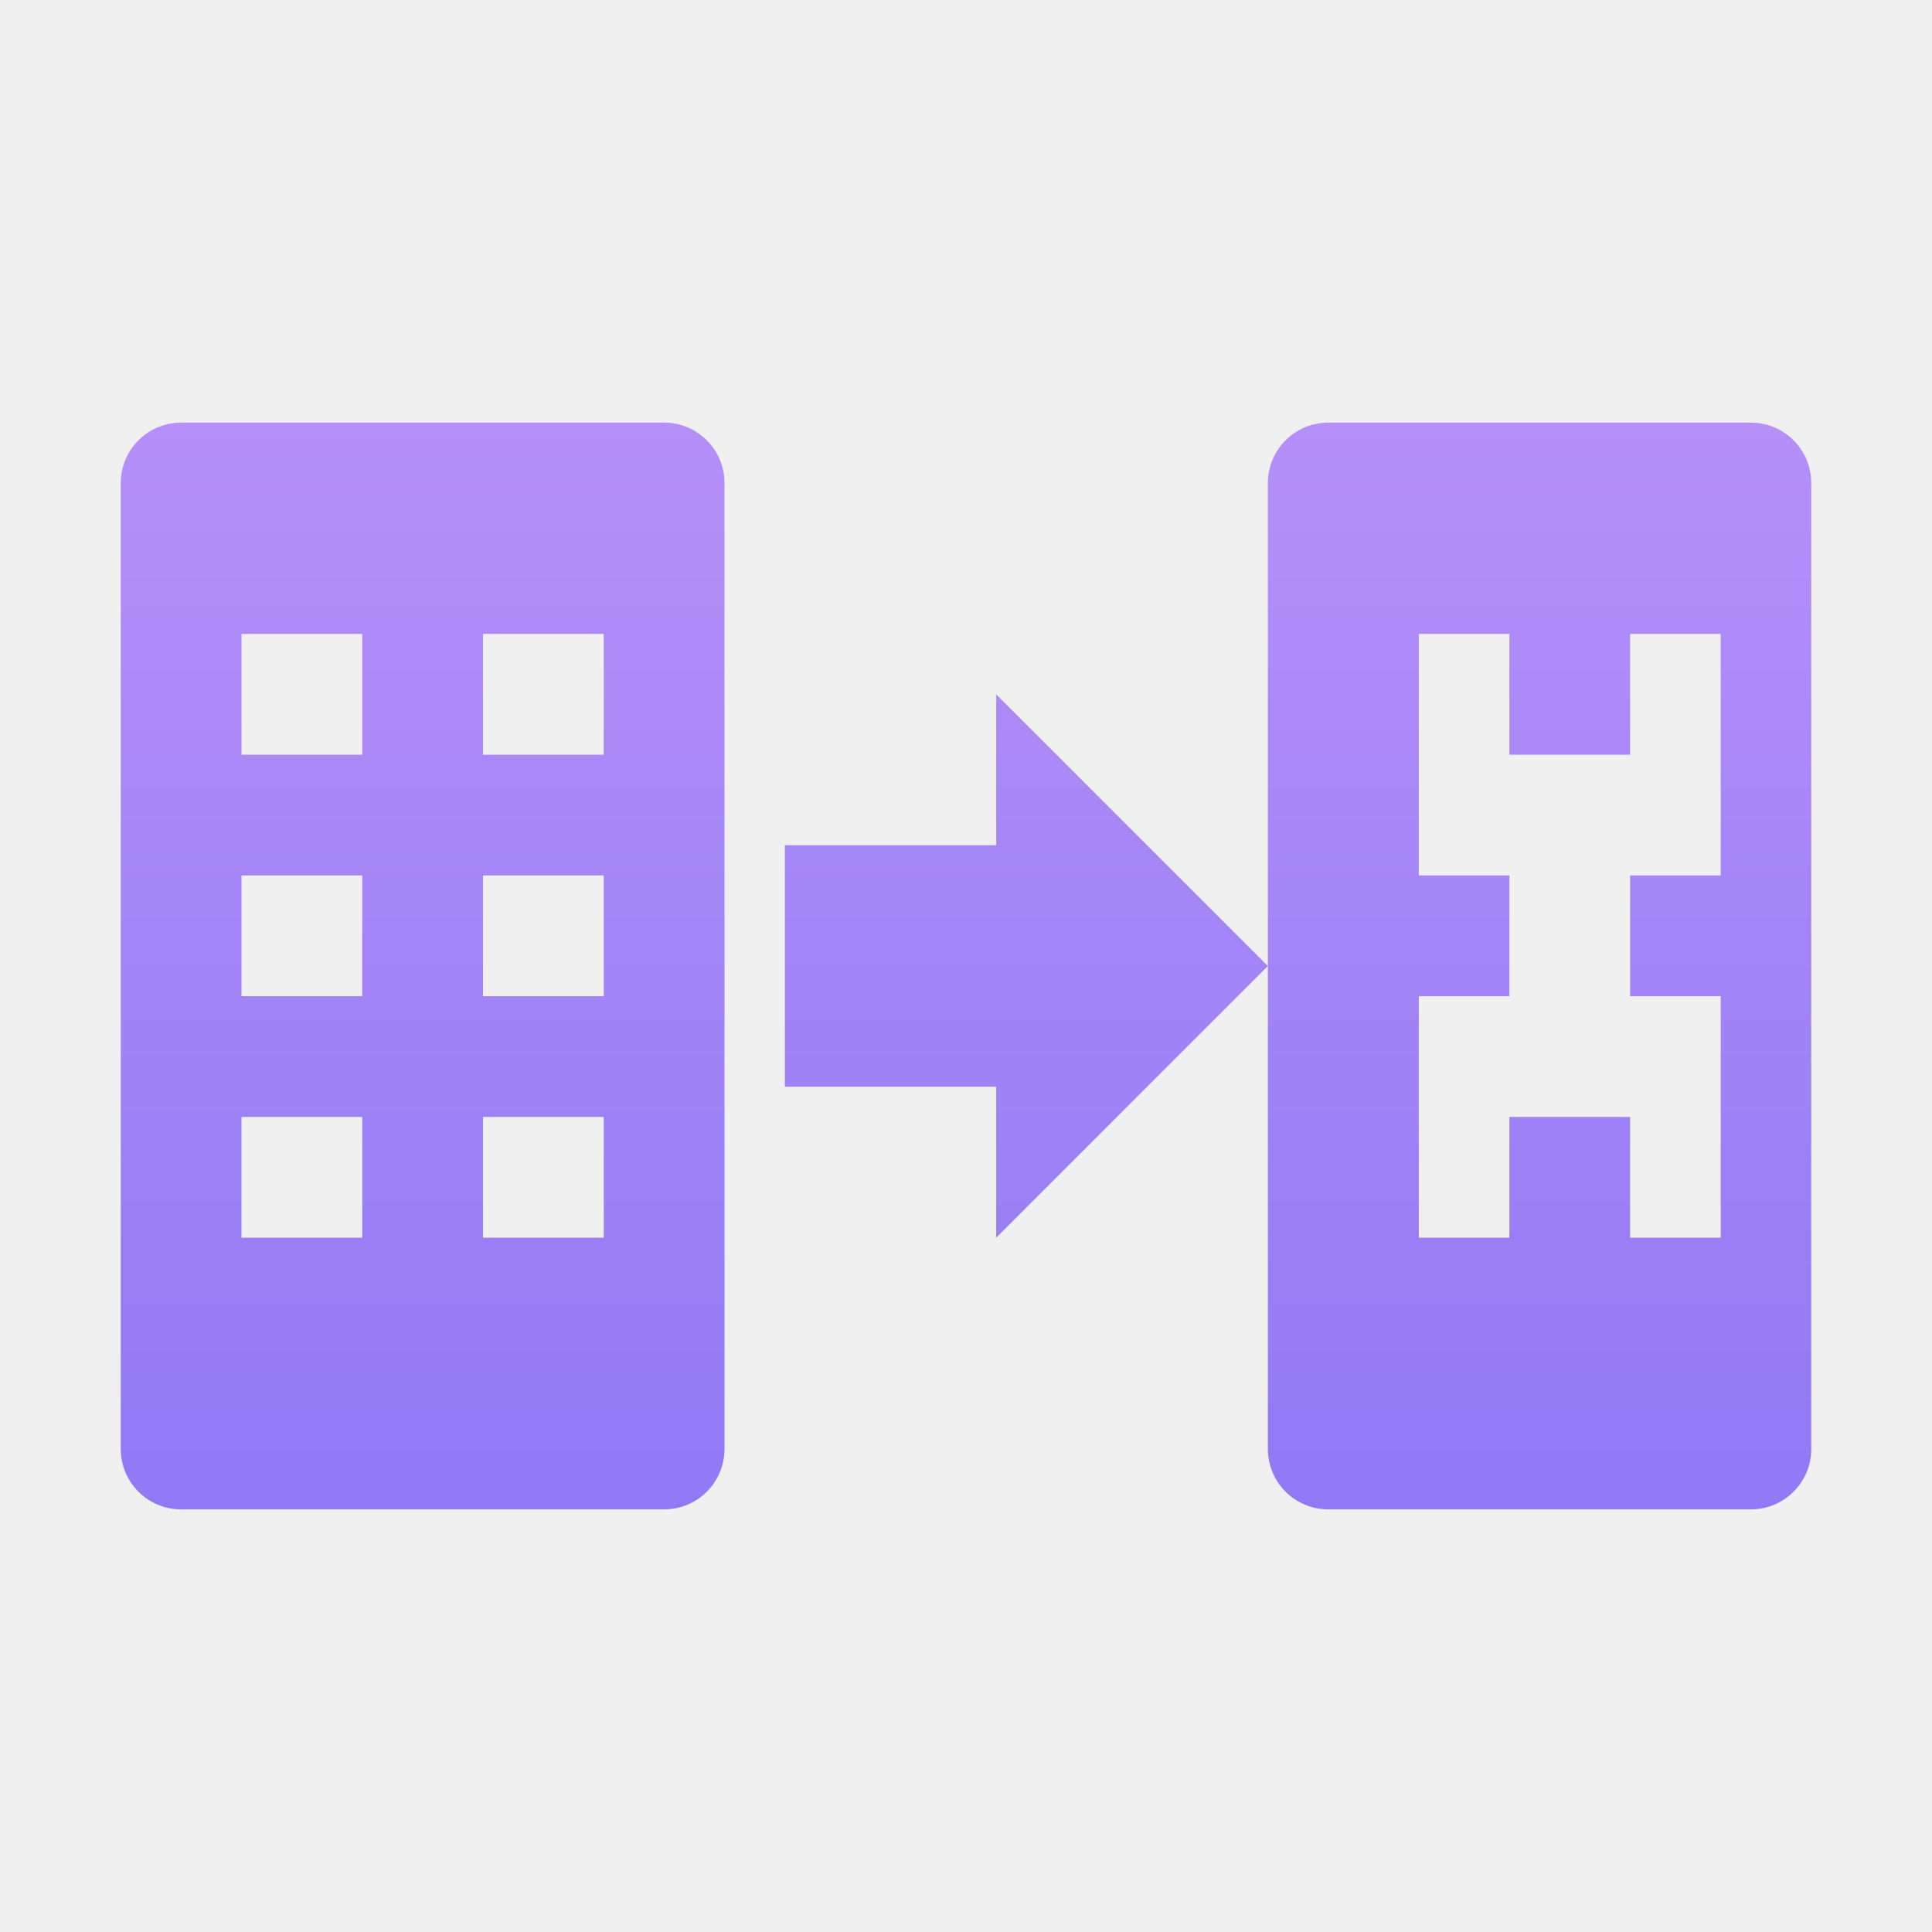
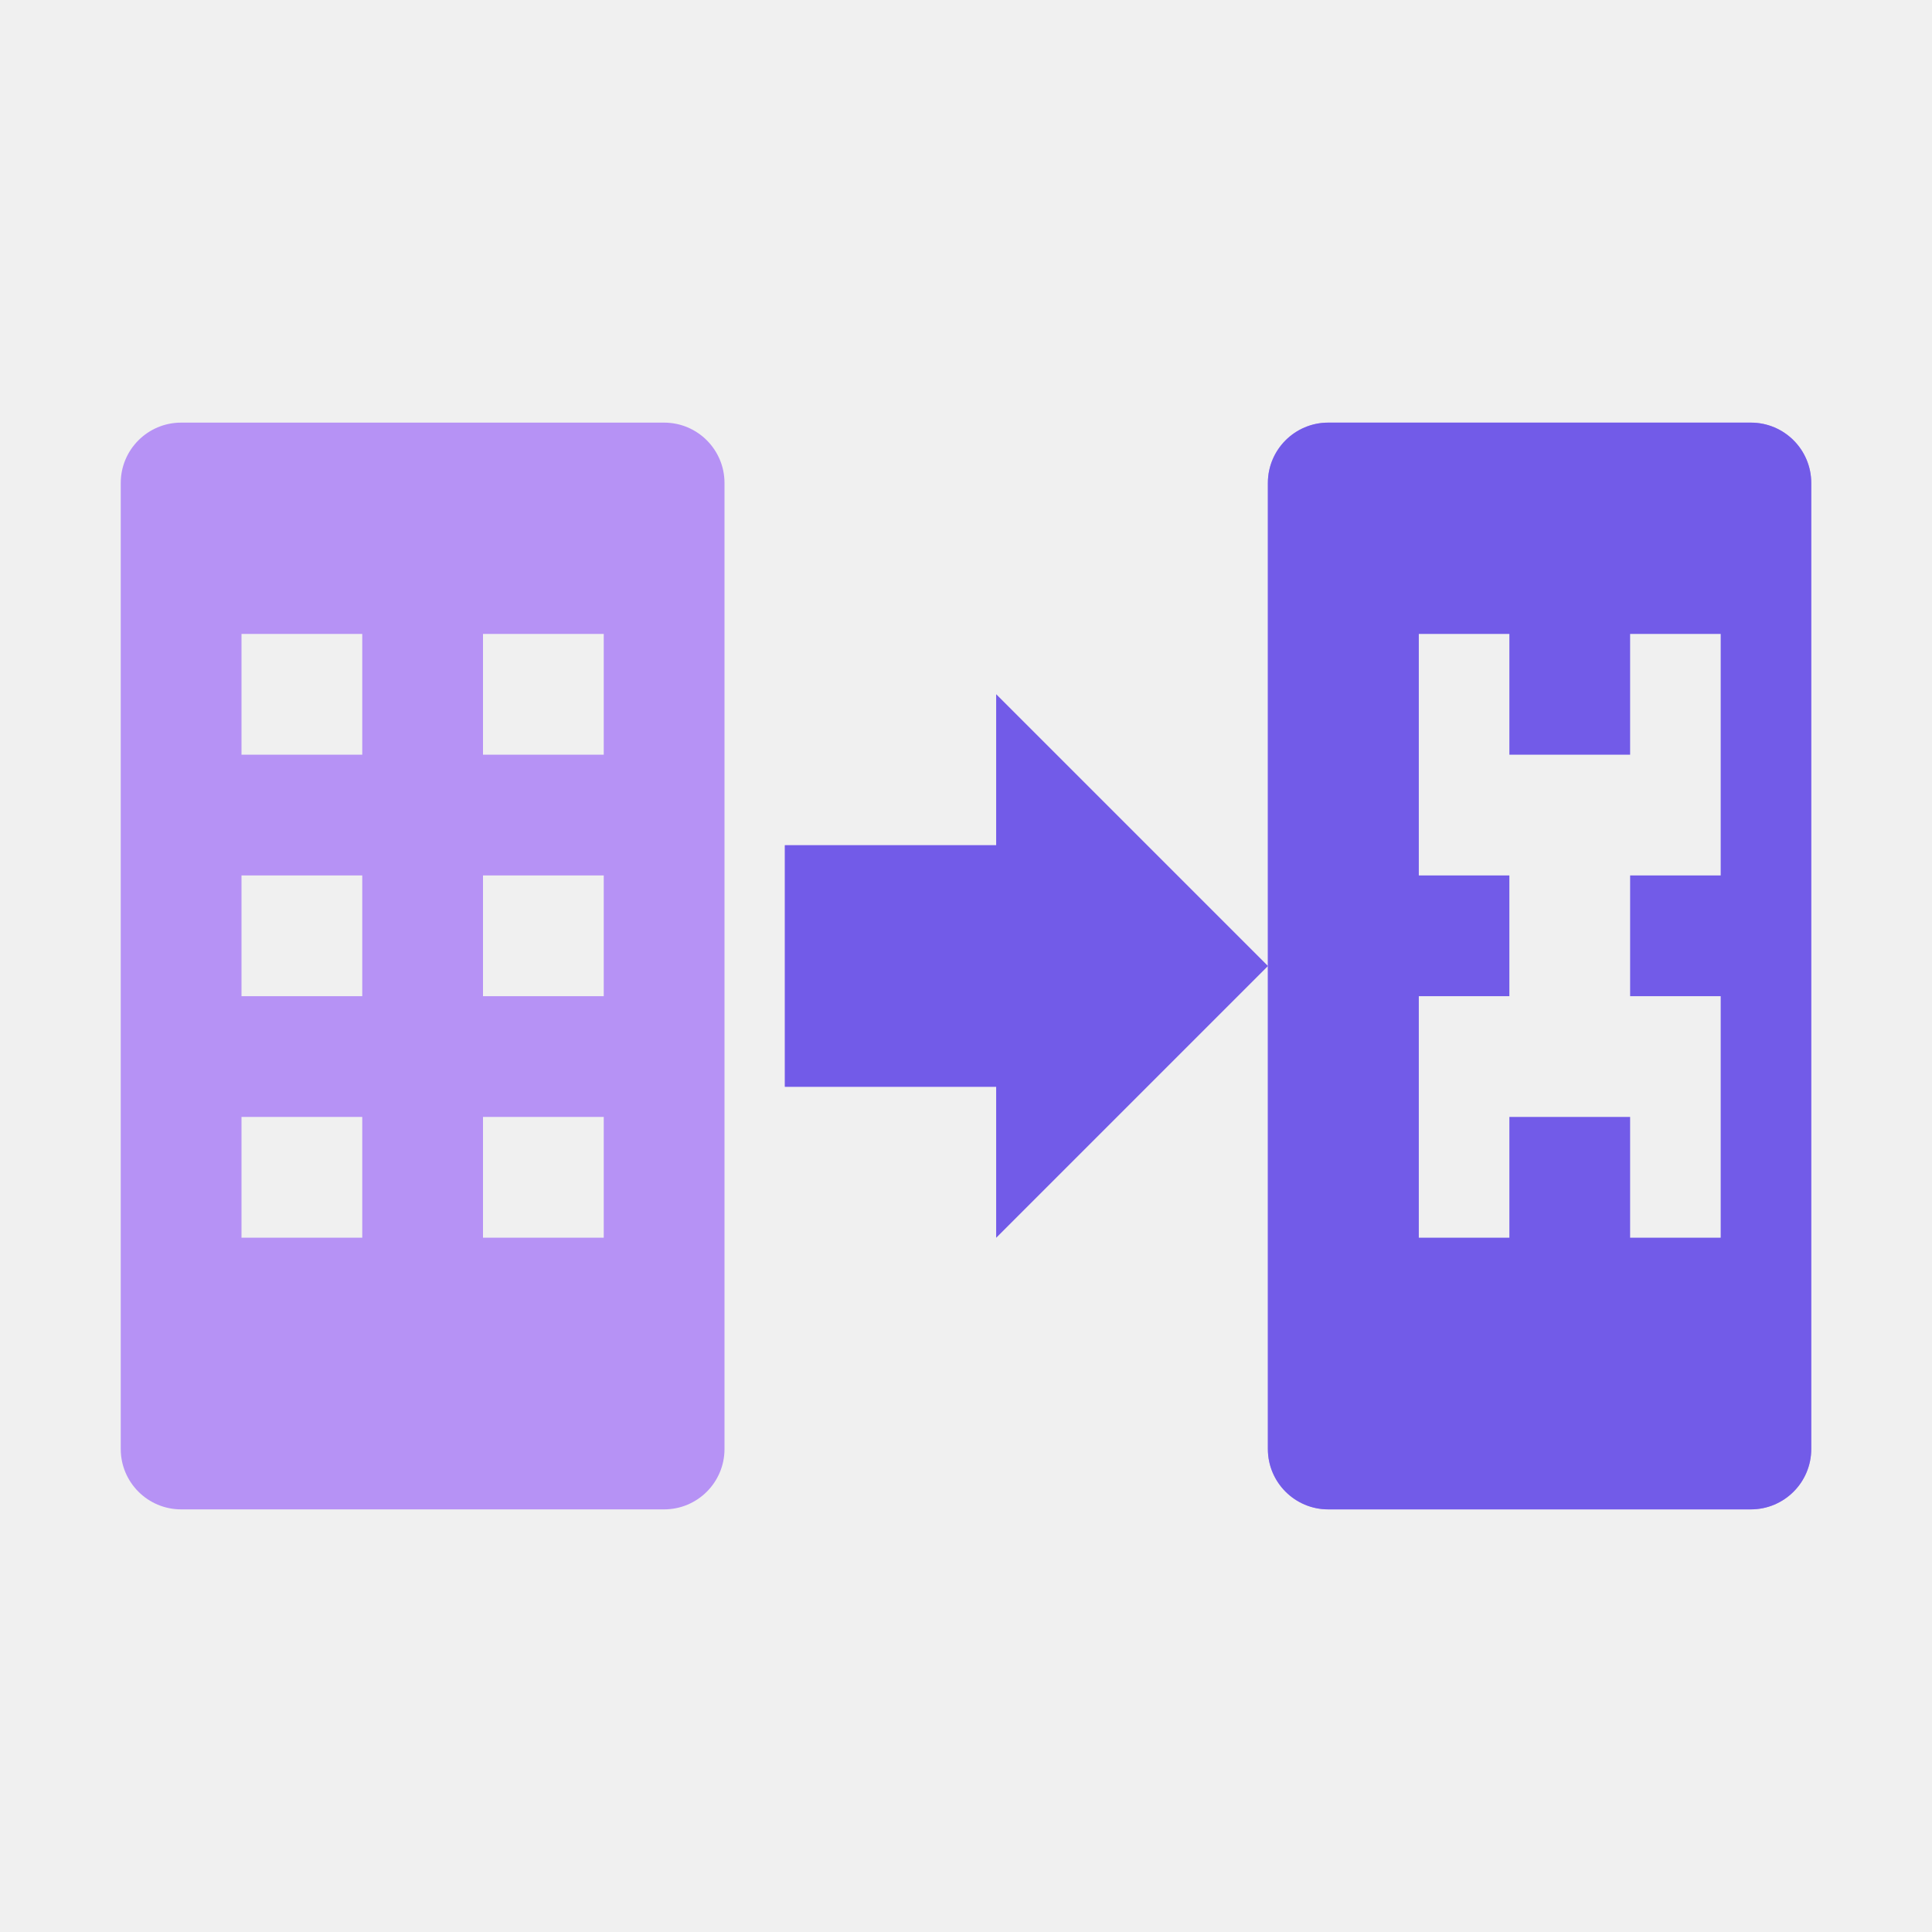
<svg xmlns="http://www.w3.org/2000/svg" viewBox="0 0 128 128" width="128" height="128">
  <defs>
-     <linearGradient id="tone" x1="0" y1="8" x2="0" y2="120" gradientUnits="userSpaceOnUse">
-       <stop stop-color="#BF96FA" />
-       <stop offset="1" stop-color="#8673F3" />
-     </linearGradient>
    <mask id="cut" maskUnits="userSpaceOnUse" x="0" y="0" width="128" height="128">
      <rect width="128" height="128" fill="#fff" />
      <g fill="#000">
        <rect x="16" y="42" width="8" height="8" rx="0" />
        <rect x="32" y="42" width="8" height="8" rx="0" />
        <rect x="16" y="58" width="8" height="8" rx="0" />
        <rect x="32" y="58" width="8" height="8" rx="0" />
        <rect x="16" y="74" width="8" height="8" rx="0" />
        <rect x="32" y="74" width="8" height="8" rx="0" />
        <path d="M100 42h-6v16h6v8h-6v16h6v-8h8v8h6V66h-6v-8h6V42h-6v8h-8v-8Z" />
      </g>
    </mask>
  </defs>
-   <g fill="url(#tone)" mask="url(#cut)">
-     <rect x="8" y="28" width="40" height="72" rx="4" />
-     <path d="M52 56h14v-10l18 18-18 18V72H52V56Z" />
-     <rect x="84" y="28" width="36" height="72" rx="4" />
+   <g mask="url(#cut)">
+     <g fill="#B692F5">
+       <rect x="8" y="28" width="40" height="72" rx="4" />
+       <path d="M52 56h14v-10l18 18-18 18V72H52V56Z" />
+       <rect x="84" y="28" width="36" height="72" rx="4" />
+     </g>
+     <g fill="#725BE8">
+       <rect x="84" y="28" width="36" height="72" rx="4" />
+       <path d="M52 56h14v-10l18 18-18 18V72H52V56Z" />
+     </g>
  </g>
</svg>
